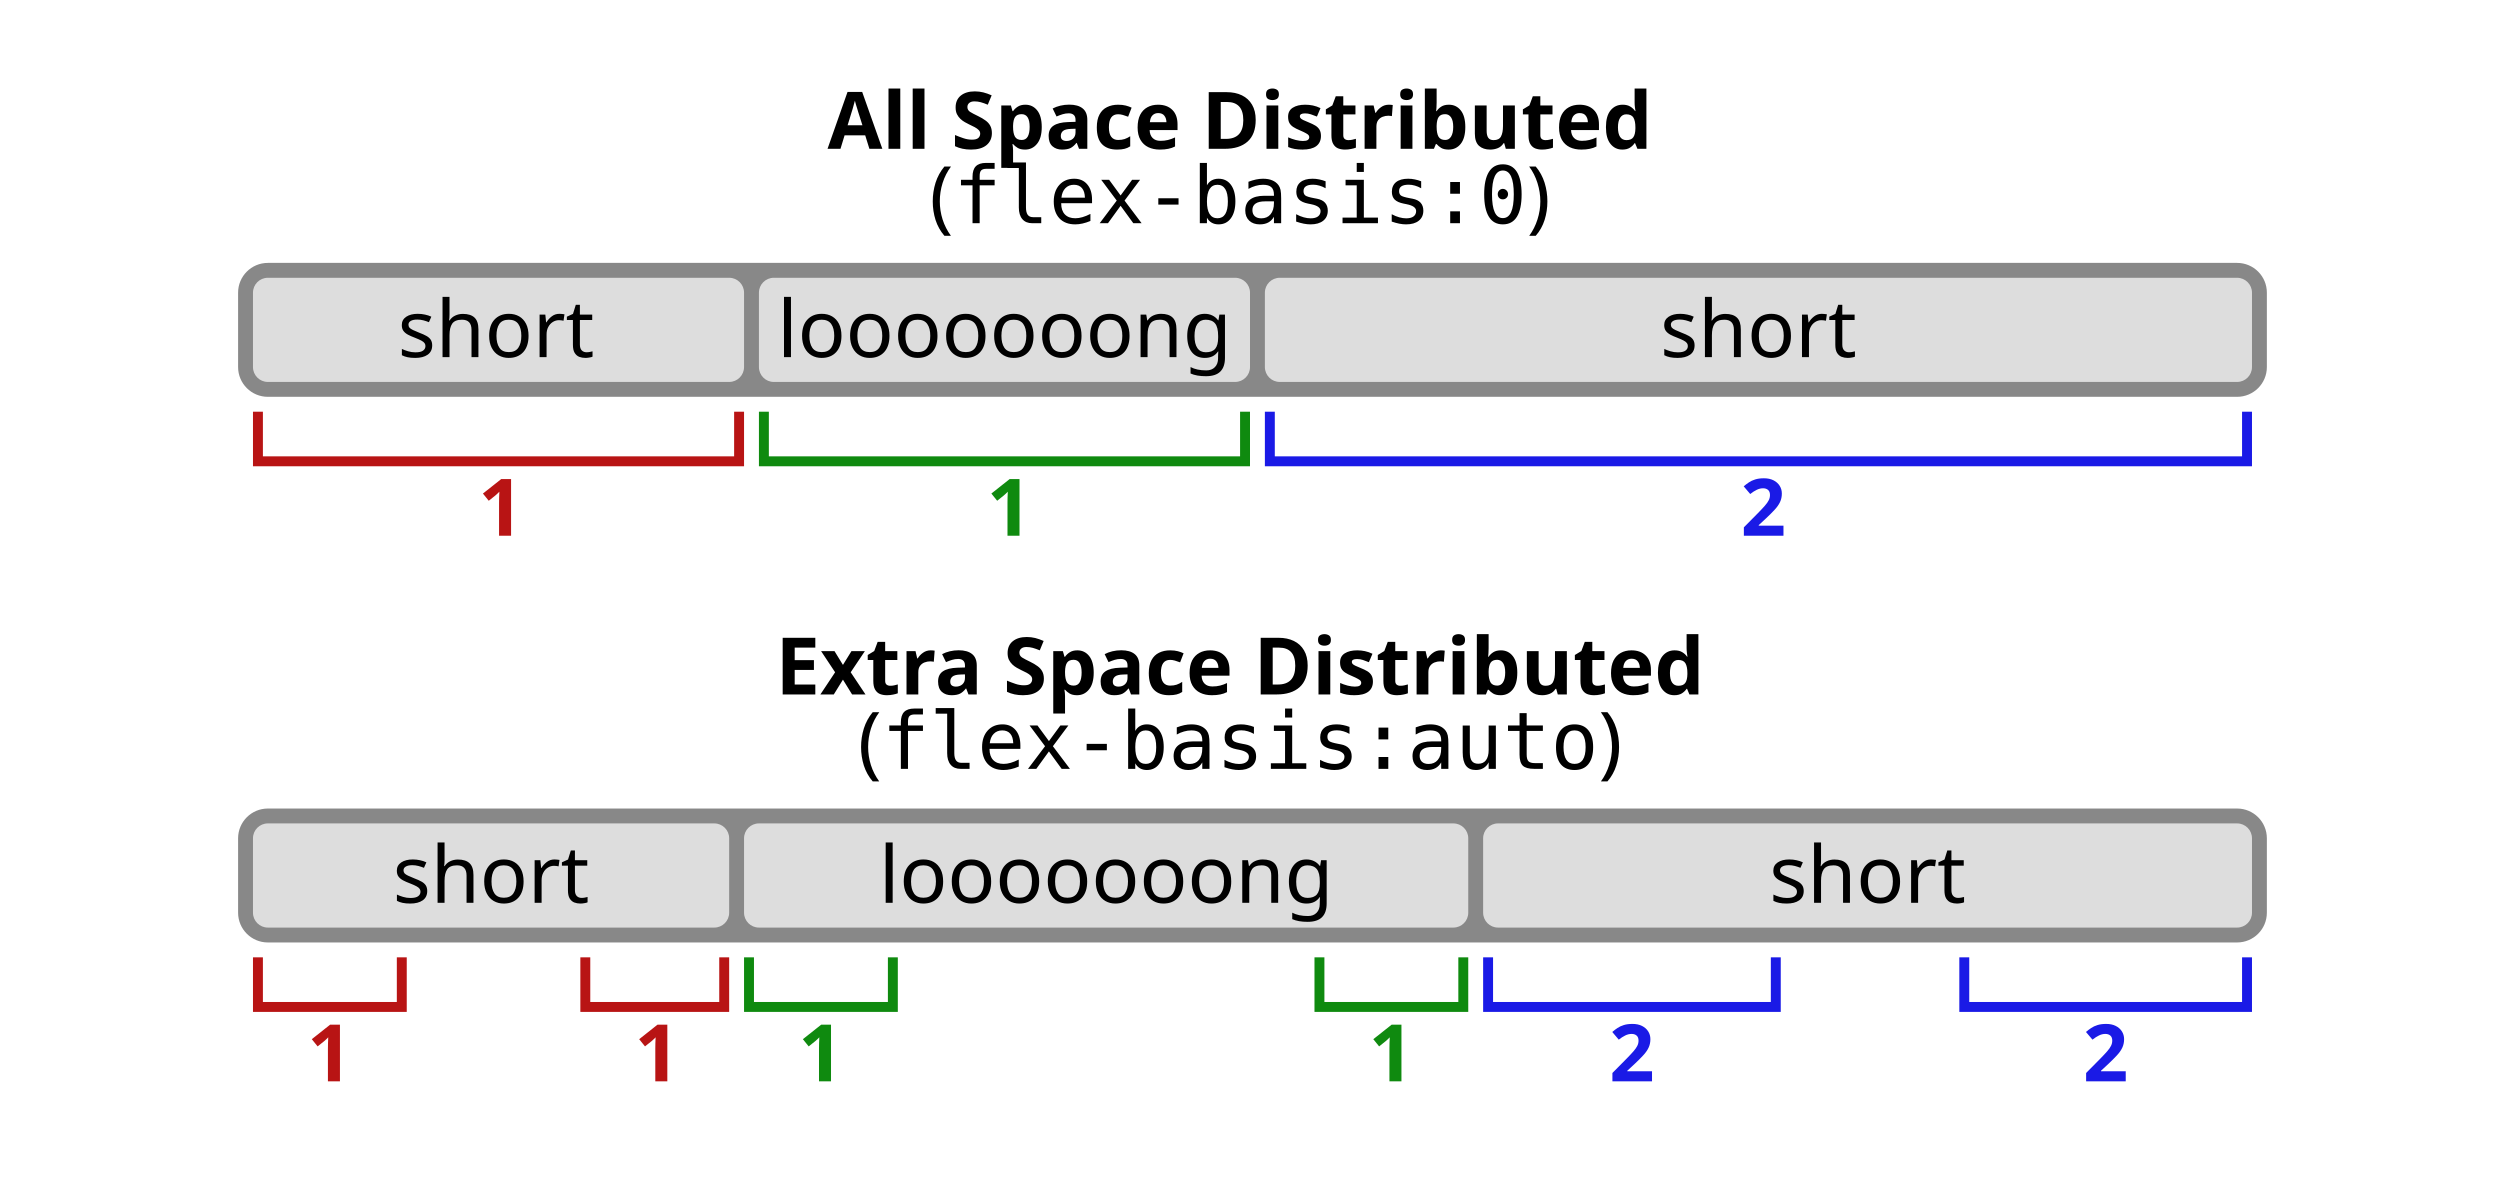
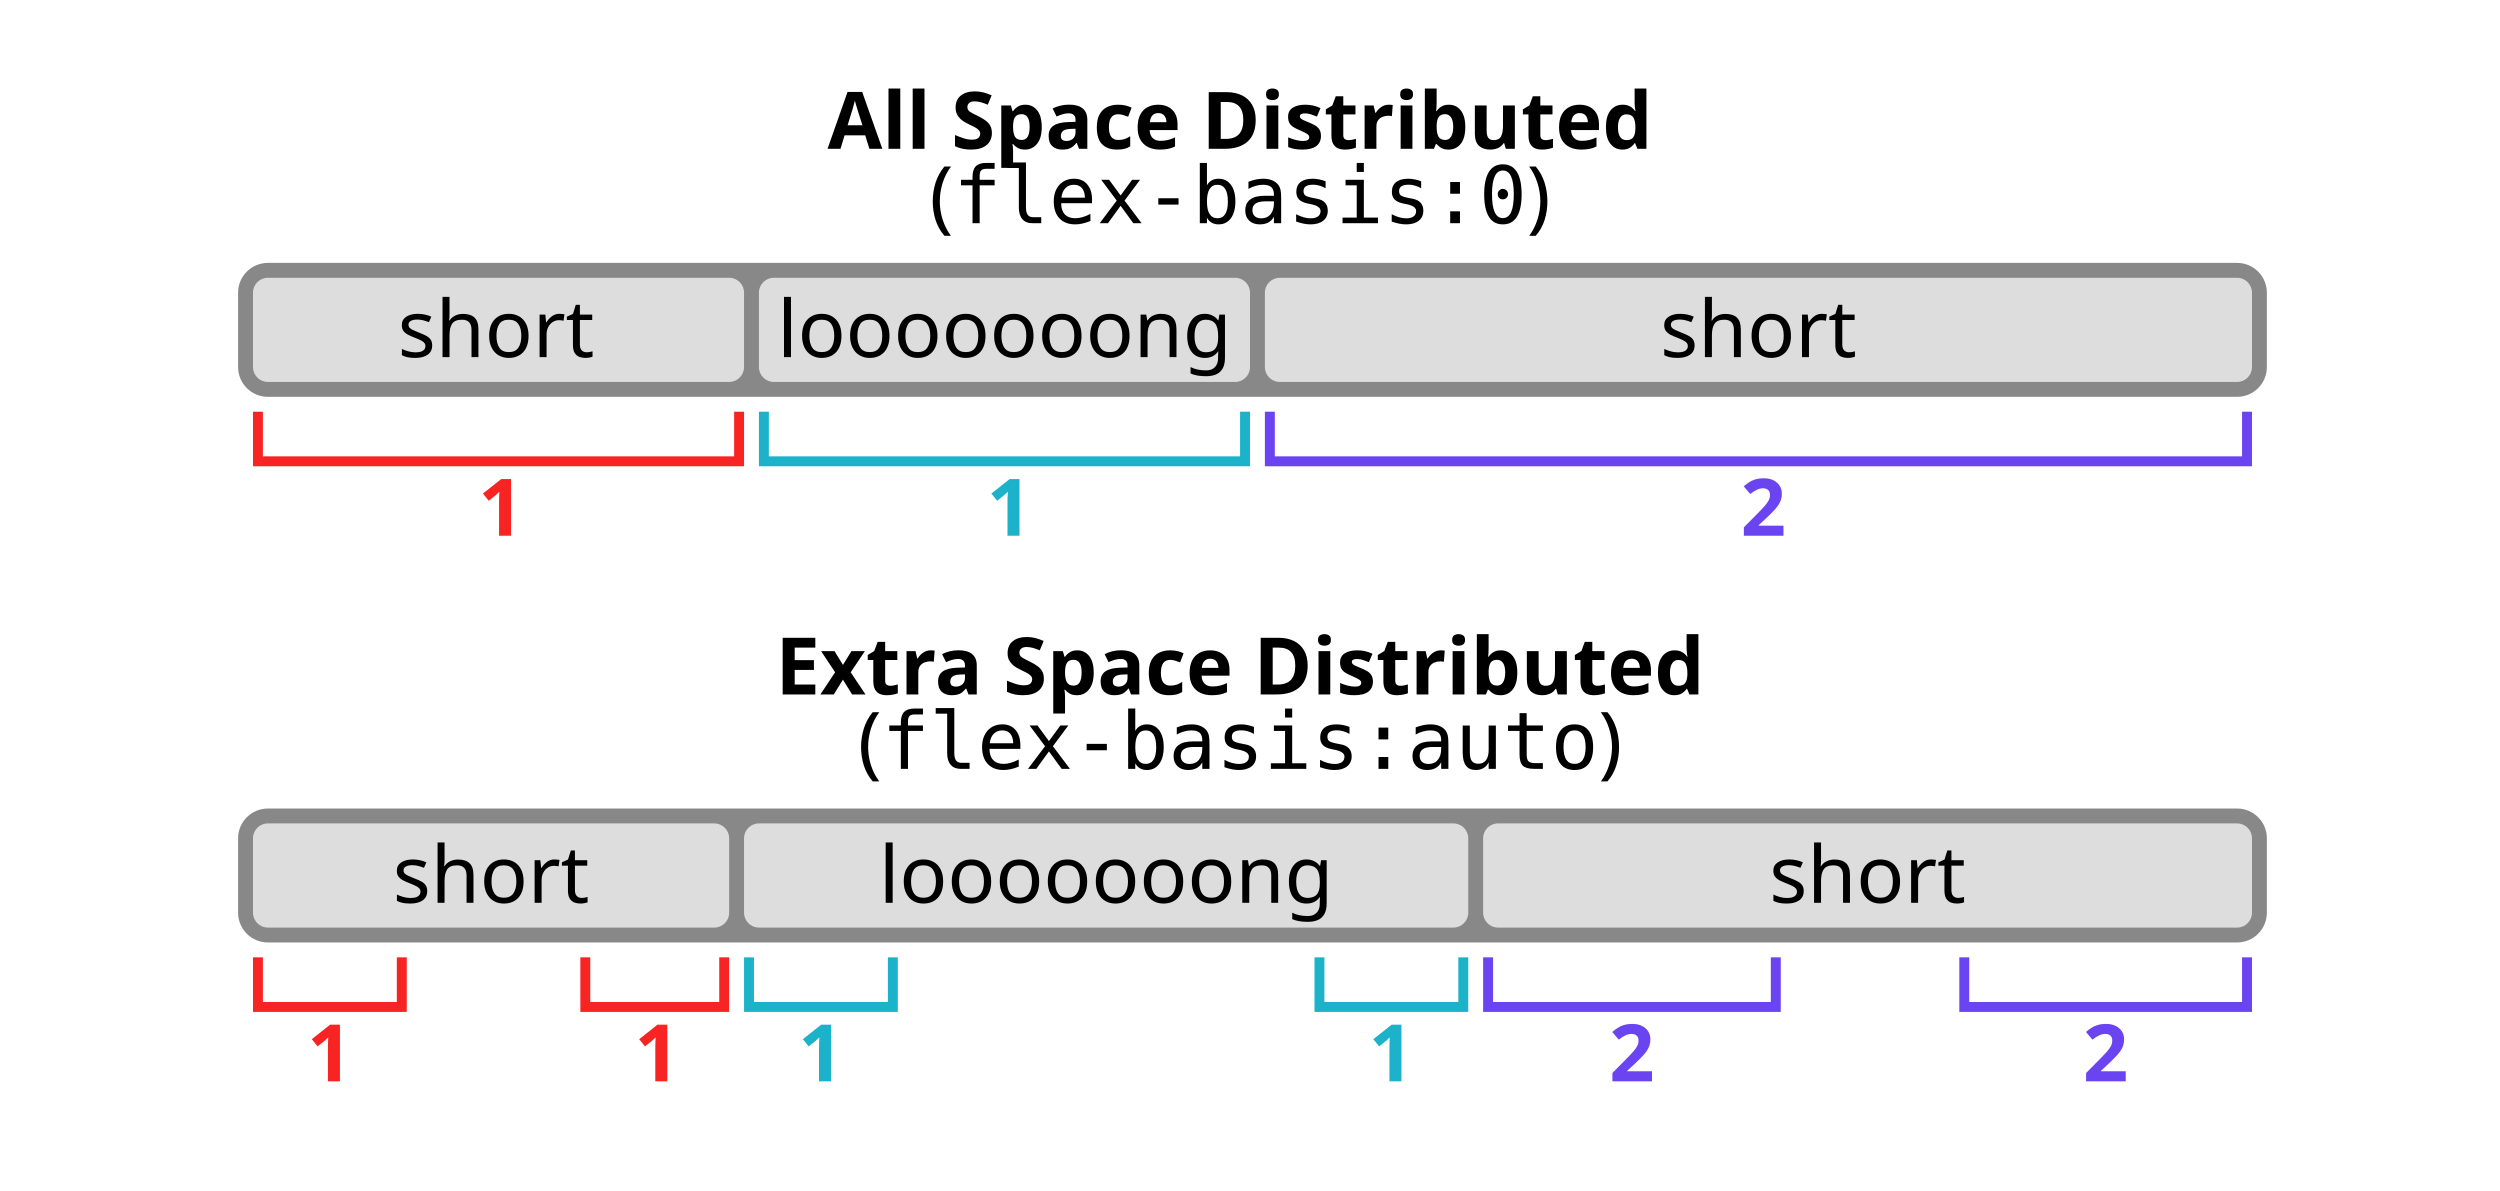
<svg xmlns="http://www.w3.org/2000/svg" width="504" height="240" viewbox="-2 -2 504 238">
  <style>
		text { font-family: sans-serif; font-size: 16px; text-anchor: middle; }
		tspan.css { font-family: monospace; }
		.bracket &gt; path { stroke-width: 2; fill: transparent; }
		.bracket &gt; text { font-weight: bold; }
- 		.red &gt; path { stroke: hsl(0,80%,40%); }
- 		.red &gt; text { fill:   hsl(0,80%,40%); }
- 		.green &gt; path { stroke: hsl(120,80%,30%); }
- 		.green &gt; text { fill:   hsl(120,80%,30%); }
- 		.blue &gt; path { stroke: hsl(240,80%,50%); }
- 		.blue &gt; text { fill:   hsl(240,80%,50%); }
+ 		.red &gt; path { stroke: #f82323; }
+ 		.red &gt; text { fill:   #f82323; }
+ 		.green &gt; path { stroke: #1cb3ca; }
+ 		.green &gt; text { fill:   #1cb3ca; }
+ 		.blue &gt; path { stroke: #6944f0; }
+ 		.blue &gt; text { fill:   #6944f0; }

		.flexbox &gt; rect { fill: #ddd; }
		.flexbox &gt; rect:first-of-type { fill: #888; }
	</style>
  <g transform="translate(50,35)">
    <text x="200" y="-5" font-weight="bold">All Space Distributed</text>
    <text x="200" y="10">(<tspan class="css">flex-basis:0</tspan>)</text>
    <g transform="translate(1,40)">
      <g class="red bracket">
        <path d="M 1 8 v 10 h 97 v -10" />
        <text x="50" y="33">1</text>
      </g>
      <g class="green bracket">
        <path d="M 103 8 v 10 h 97 v -10" />
        <text x="152.5" y="33">1</text>
      </g>
      <g class="blue bracket">
        <path d="M 205 8 v 10 h 197 v -10" />
        <text x="304.5" y="33">2</text>
      </g>
    </g>
    <g transform="translate(0,20)" class="flexbox">
      <rect x="-2" y="-2" width="409" height="27" rx="6" ry="6" />
      <rect x="1" y="1" width="99" height="21" rx="3" ry="3" />
      <text x="50" y="17">short</text>
      <rect x="103" y="1" width="99" height="21" rx="3" ry="3" />
      <text x="152.5" y="17">looooooong</text>
      <rect x="205" y="1" width="199" height="21" rx="3" ry="3" />
      <text x="304.5" y="17">short</text>
    </g>
  </g>
  <g transform="translate(50,130)">
    <text x="200" y="10" font-weight="bold">Extra Space Distributed</text>
    <text x="200" y="25">(<tspan class="css">flex-basis:auto</tspan>)</text>
    <g transform="translate(0,35)" class="flexbox">
      <rect x="-2" y="-2" width="409" height="27" rx="6" ry="6" />
      <rect x="1" y="1" width="96" height="21" rx="3" ry="3" />
      <text x="49" y="17">short</text>
      <rect x="100" y="1" width="146" height="21" rx="3" ry="3" />
      <text x="173" y="17">looooooong</text>
      <rect x="249" y="1" width="155" height="21" rx="3" ry="3" />
      <text x="326.5" y="17">short</text>
    </g>
    <g transform="translate(0,78)">
      <g class="red bracket">
        <path d="M 2 -15 v 10 h 29 v -10" />
        <text x="16.5" y="10">1</text>
        <path d="M 68 -15 v 10 h 28 v -10" />
        <text x="82.5" y="10">1</text>
      </g>
      <g class="green bracket">
        <path d="M 101 -15 v 10 h 29 v -10" />
        <text x="115.5" y="10">1</text>
        <path d="M 216 -15 v 10 h 29 v -10" />
        <text x="230.5" y="10">1</text>
      </g>
      <g class="blue bracket">
        <path d="M 250 -15 v 10 h 58 v -10" />
        <text x="279" y="10">2</text>
        <path d="M 346 -15 v 10 h 57 v -10" />
        <text x="374.5" y="10">2</text>
      </g>
    </g>
  </g>
</svg>
